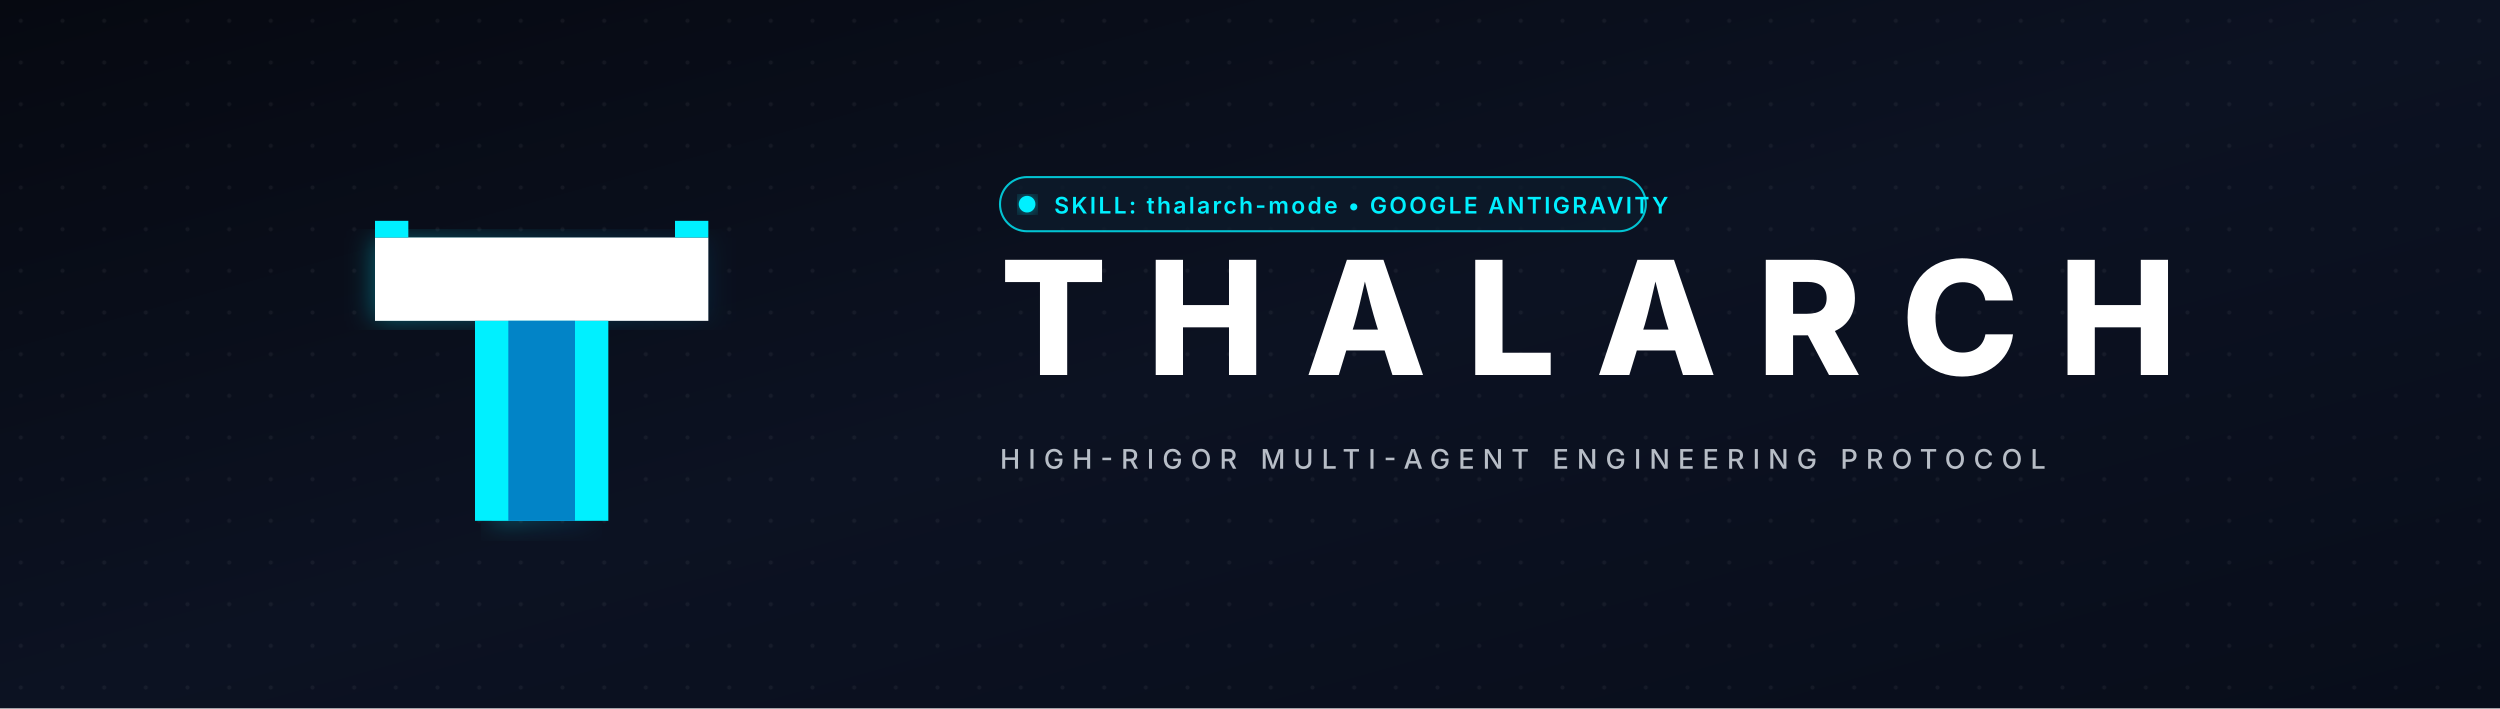
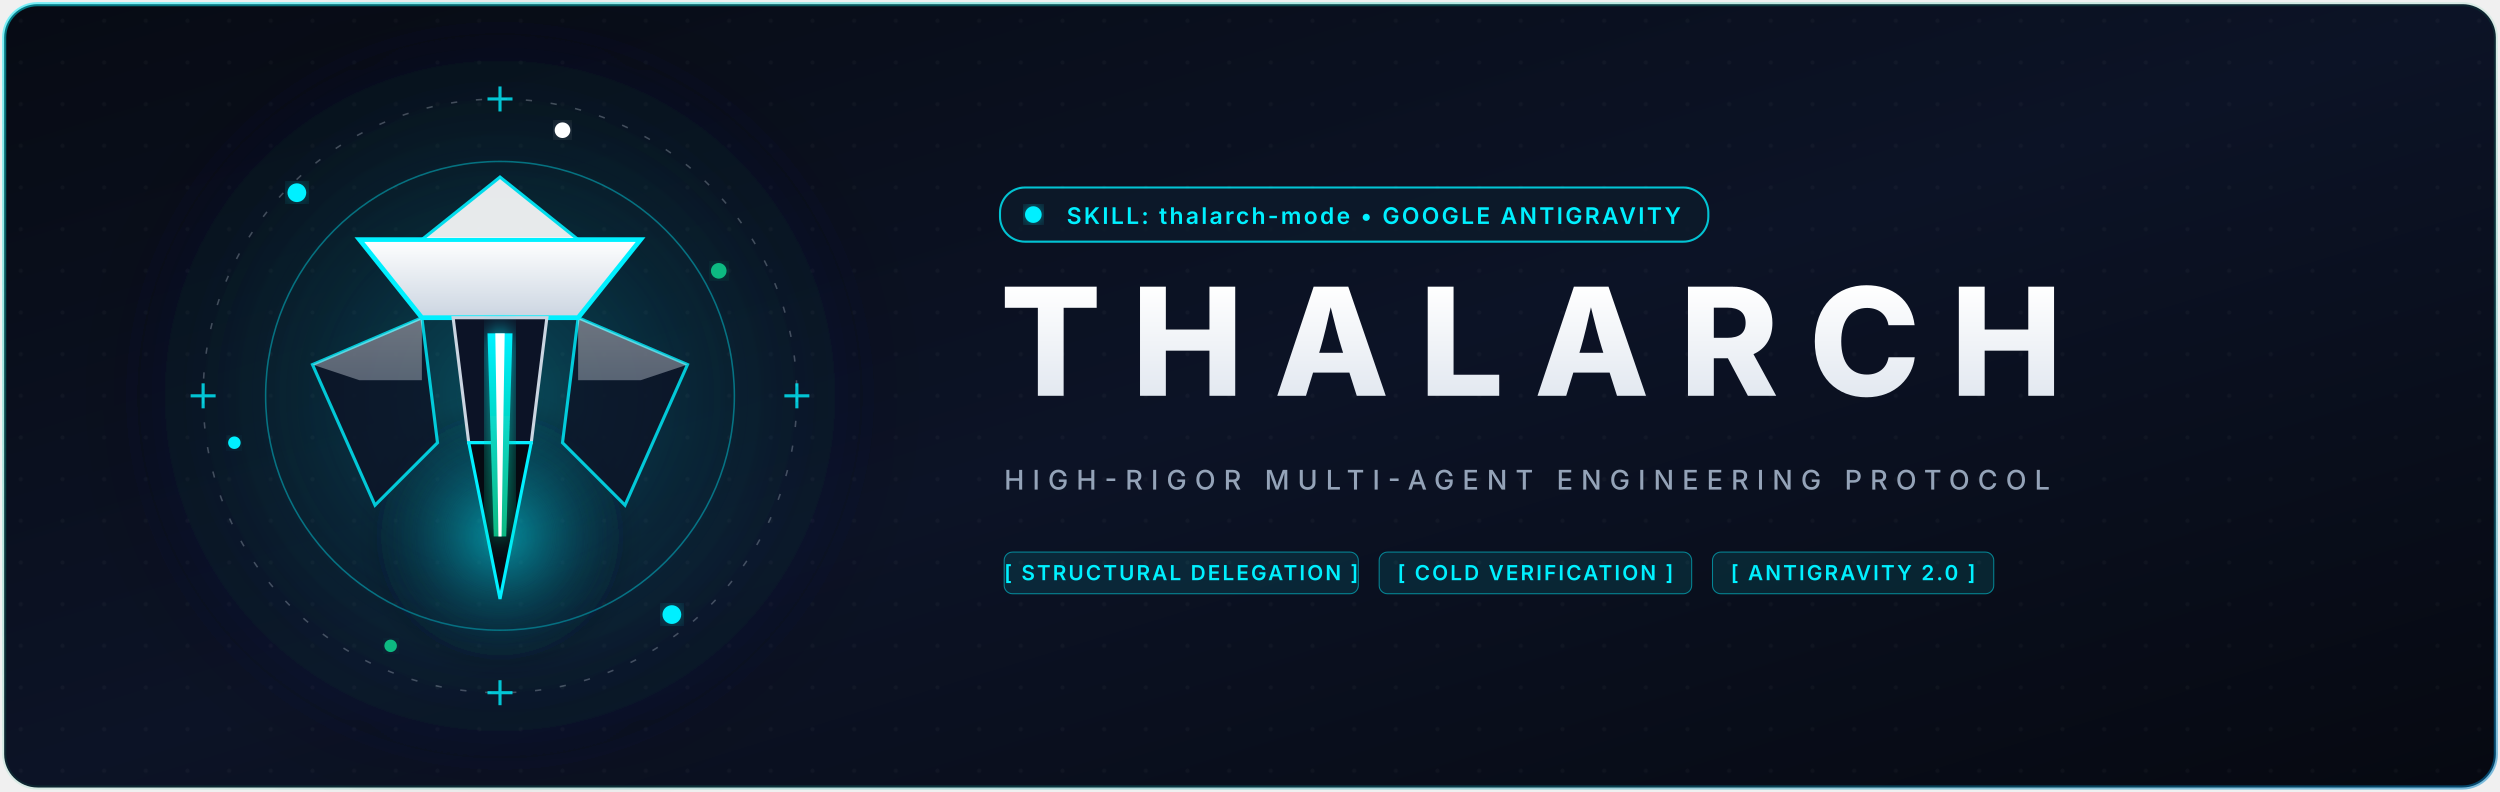
- <svg xmlns="http://www.w3.org/2000/svg" viewBox="0 0 1200 340" width="1200" height="340">
+ <svg xmlns="http://www.w3.org/2000/svg" viewBox="0 0 1200 380" width="1200" height="380">
  <defs>
    <linearGradient id="bgGrad" x1="0%" y1="0%" x2="100%" y2="100%">
-       <stop offset="0%" stop-color="#060911" />
-       <stop offset="50%" stop-color="#0C1222" />
-       <stop offset="100%" stop-color="#080D1A" />
+       <stop offset="0%" stop-color="#070B14" />
+       <stop offset="50%" stop-color="#0C1326" />
+       <stop offset="100%" stop-color="#060911" />
+     </linearGradient>
+     <linearGradient id="borderGlow" x1="0%" y1="0%" x2="100%" y2="100%">
+       <stop offset="0%" stop-color="#00F0FF" stop-opacity="0.5" />
+       <stop offset="50%" stop-color="#10B981" stop-opacity="0.1" />
+       <stop offset="100%" stop-color="#0284C7" stop-opacity="0.5" />
    </linearGradient>
    <pattern id="dotGrid" width="20" height="20" patternUnits="userSpaceOnUse">
-       <circle cx="10" cy="10" r="1" fill="#FFFFFF" opacity="0.05" />
+       <circle cx="10" cy="10" r="1" fill="#FFFFFF" opacity="0.03" />
    </pattern>
-     <linearGradient id="glowGrad" x1="0%" y1="0%" x2="100%" y2="0%">
-       <stop offset="0%" stop-color="#00F0FF" stop-opacity="0.8" />
-       <stop offset="100%" stop-color="#0284C7" stop-opacity="0.3" />
-     </linearGradient>
    <filter id="glow">
      <feGaussianBlur stdDeviation="4" result="coloredBlur" />
      <feMerge>
        <feMergeNode in="coloredBlur" />
        <feMergeNode in="SourceGraphic" />
      </feMerge>
    </filter>
+     <filter id="heavyGlow">
+       <feGaussianBlur stdDeviation="12" result="coloredBlur" />
+       <feMerge>
+         <feMergeNode in="coloredBlur" />
+         <feMergeNode in="SourceGraphic" />
+       </feMerge>
+     </filter>
+     <linearGradient id="plateGrad" x1="0%" y1="0%" x2="0%" y2="100%">
+       <stop offset="0%" stop-color="#FFFFFF" />
+       <stop offset="100%" stop-color="#CBD5E1" />
+     </linearGradient>
+     <linearGradient id="coreFissure" x1="0%" y1="0%" x2="0%" y2="100%">
+       <stop offset="0%" stop-color="#00F0FF" />
+       <stop offset="100%" stop-color="#10B981" />
+     </linearGradient>
+     <radialGradient id="vortexGlow" cx="50%" cy="50%" r="50%">
+       <stop offset="0%" stop-color="#00F0FF" stop-opacity="0.3" />
+       <stop offset="100%" stop-color="#0C1326" stop-opacity="0" />
+     </radialGradient>
+     <radialGradient id="bgRadialGlow" cx="50%" cy="50%" r="50%">
+       <stop offset="0%" stop-color="#00F0FF" stop-opacity="0.15" />
+       <stop offset="100%" stop-color="#0C1326" stop-opacity="0" />
+     </radialGradient>
+     <linearGradient id="textGrad" x1="0%" y1="0%" x2="0%" y2="100%">
+       <stop offset="0%" stop-color="#FFFFFF" />
+       <stop offset="100%" stop-color="#E2E8F0" />
+     </linearGradient>
  </defs>
-   <rect width="1200" height="340" fill="url(#bgGrad)" />
-   <rect width="1200" height="340" fill="url(#dotGrid)" />
-   <g transform="translate(260, 170) scale(1.6)">
-     <path d="M -50 -35 L 50 -35 L 50 -10 L -50 -10 Z" fill="url(#glowGrad)" filter="url(#glow)" opacity="0.5" />
-     <path d="M -15 -10 L 15 -10 L 15 50 L -15 50 Z" fill="url(#glowGrad)" filter="url(#glow)" opacity="0.5" />
-     <path d="M -50 -35 L 50 -35 L 50 -10 L -50 -10 Z" fill="#FFFFFF" />
-     <path d="M -20 -10 L 20 -10 L 20 50 L -20 50 Z" fill="#00F0FF" />
-     <path d="M -10 -10 L 10 -10 L 10 50 L -10 50 Z" fill="#0284C7" />
-     <path d="M -50 -40 L -40 -40 L -40 -35 L -50 -35 Z" fill="#00F0FF" />
-     <path d="M 40 -40 L 50 -40 L 50 -35 L 40 -35 Z" fill="#00F0FF" />
+   <rect x="2" y="2" width="1196" height="376" rx="16" fill="url(#bgGrad)" stroke="url(#borderGlow)" stroke-width="2" />
+   <rect x="2" y="2" width="1196" height="376" rx="16" fill="url(#dotGrid)" />
+   <g transform="translate(240, 190) scale(1.5)">
+     <circle cx="0" cy="0" r="140" fill="url(#bgRadialGlow)" filter="url(#heavyGlow)" />
+     <circle cx="0" cy="0" r="95" fill="none" stroke="#CBD5E1" stroke-width="0.5" stroke-dasharray="2 6" opacity="0.3" />
+     <circle cx="0" cy="0" r="75" fill="none" stroke="#00F0FF" stroke-width="0.5" opacity="0.4" />
+     <path d="M -95 -4 L -95 4 M -99 0 L -91 0" stroke="#00F0FF" stroke-width="1" opacity="0.8" />
+     <path d="M 95 -4 L 95 4 M 91 0 L 99 0" stroke="#00F0FF" stroke-width="1" opacity="0.8" />
+     <path d="M -4 -95 L 4 -95 M 0 -99 L 0 -91" stroke="#00F0FF" stroke-width="1" opacity="0.8" />
+     <path d="M -4 95 L 4 95 M 0 91 L 0 99" stroke="#00F0FF" stroke-width="1" opacity="0.8" />
+     <circle cx="-65" cy="-65" r="3" fill="#00F0FF" filter="url(#glow)" />
+     <circle cx="70" cy="-40" r="2.5" fill="#10B981" filter="url(#glow)" />
+     <circle cx="-85" cy="15" r="2" fill="#00F0FF" filter="url(#glow)" />
+     <circle cx="55" cy="70" r="3" fill="#00F0FF" filter="url(#glow)" />
+     <circle cx="20" cy="-85" r="2.5" fill="#FFFFFF" filter="url(#glow)" />
+     <circle cx="-35" cy="80" r="2" fill="#10B981" filter="url(#glow)" />
+     <circle cx="0" cy="45" r="45" fill="url(#vortexGlow)" filter="url(#glow)" />
+     <polygon points="-25,-25 -60,-10 -40,35 -20,15" fill="#0C1326" stroke="#00F0FF" stroke-width="1" opacity="0.8" />
+     <polygon points="-25,-25 -60,-10 -45,-5 -25,-5" fill="url(#plateGrad)" opacity="0.4" />
+     <polygon points="25,-25 60,-10 40,35 20,15" fill="#0C1326" stroke="#00F0FF" stroke-width="1" opacity="0.8" />
+     <polygon points="25,-25 60,-10 45,-5 25,-5" fill="url(#plateGrad)" opacity="0.4" />
+     <polygon points="-45,-50 45,-50 25,-25 -25,-25" fill="url(#plateGrad)" stroke="#00F0FF" stroke-width="1.5" />
+     <polygon points="-25,-50 0,-70 25,-50" fill="#FFFFFF" opacity="0.9" stroke="#00F0FF" stroke-width="1" />
+     <polygon points="-15,-25 15,-25 10,15 -10,15" fill="#0C1326" stroke="#CBD5E1" stroke-width="1" />
+     <polygon points="-10,15 10,15 0,65" fill="#060911" stroke="#00F0FF" stroke-width="1" />
+     <polygon points="-4,-20 4,-20 2,45 -2,45" fill="url(#coreFissure)" filter="url(#glow)" />
+     <polygon points="-1.5,-20 1.5,-20 0.5,45 -0.5,45" fill="#FFFFFF" />
  </g>
-   <g transform="translate(480, 150)">
-     <g transform="translate(0, -65)">
-       <rect x="0" y="0" width="310" height="26" rx="13" fill="#0D1A2A" stroke="#00F0FF" stroke-width="1" opacity="0.8" />
-       <circle cx="13" cy="13" r="4" fill="#00F0FF" filter="url(#glow)" />
-       <text x="26" y="17.5" fill="#00F0FF" font-family="Inter, -apple-system, sans-serif" font-size="11" font-weight="600" letter-spacing="0.1em">SKILL: thalarch-mode • GOOGLE ANTIGRAVITY</text>
+   <g transform="translate(480, 170)">
+     <g transform="translate(0, -80)">
+       <rect x="0" y="0" width="340" height="26" rx="12" fill="#0D1A2A" stroke="#00F0FF" stroke-width="1" opacity="0.8" />
+       <circle cx="16" cy="13" r="4" fill="#00F0FF" filter="url(#glow)" />
+       <text x="32" y="17.5" fill="#00F0FF" font-family="Inter, -apple-system, sans-serif" font-size="11" font-weight="600" letter-spacing="0.1em">SKILL: thalarch-mode • GOOGLE ANTIGRAVITY</text>
    </g>
-     <text x="0" y="30" fill="#FFFFFF" font-family="Inter, -apple-system, sans-serif" font-size="76" font-weight="800" letter-spacing="0.25em">THALARCH</text>
-     <text x="0" y="75" fill="#E2E8F0" font-family="Inter, -apple-system, sans-serif" font-size="13" font-weight="500" letter-spacing="0.3em" opacity="0.8">HIGH-RIGOR MULTI-AGENT ENGINEERING PROTOCOL</text>
+     <text x="0" y="20" fill="url(#textGrad)" font-family="Inter, -apple-system, sans-serif" font-size="72" font-weight="800" letter-spacing="0.2em">THALARCH</text>
+     <text x="2" y="65" fill="#94A3B8" font-family="Inter, -apple-system, sans-serif" font-size="13" font-weight="500" letter-spacing="0.3em">HIGH-RIGOR MULTI-AGENT ENGINEERING PROTOCOL</text>
+     <g transform="translate(2, 95)" font-family="Inter, -apple-system, sans-serif" font-size="10" font-weight="600" letter-spacing="0.1em" fill="#00F0FF">
+       <g transform="translate(0, 0)">
+         <rect x="0" y="0" width="170" height="20" rx="4" fill="#00F0FF" fill-opacity="0.1" stroke="#00F0FF" stroke-width="0.5" stroke-opacity="0.5" />
+         <text x="85" y="13.5" text-anchor="middle">[ STRUCTURAL DELEGATION ]</text>
+       </g>
+       <g transform="translate(180, 0)">
+         <rect x="0" y="0" width="150" height="20" rx="4" fill="#00F0FF" fill-opacity="0.1" stroke="#00F0FF" stroke-width="0.5" stroke-opacity="0.5" />
+         <text x="75" y="13.5" text-anchor="middle">[ COLD VERIFICATION ]</text>
+       </g>
+       <g transform="translate(340, 0)">
+         <rect x="0" y="0" width="135" height="20" rx="4" fill="#00F0FF" fill-opacity="0.1" stroke="#00F0FF" stroke-width="0.5" stroke-opacity="0.5" />
+         <text x="67.5" y="13.5" text-anchor="middle">[ ANTIGRAVITY 2.0 ]</text>
+       </g>
+     </g>
  </g>
</svg>
